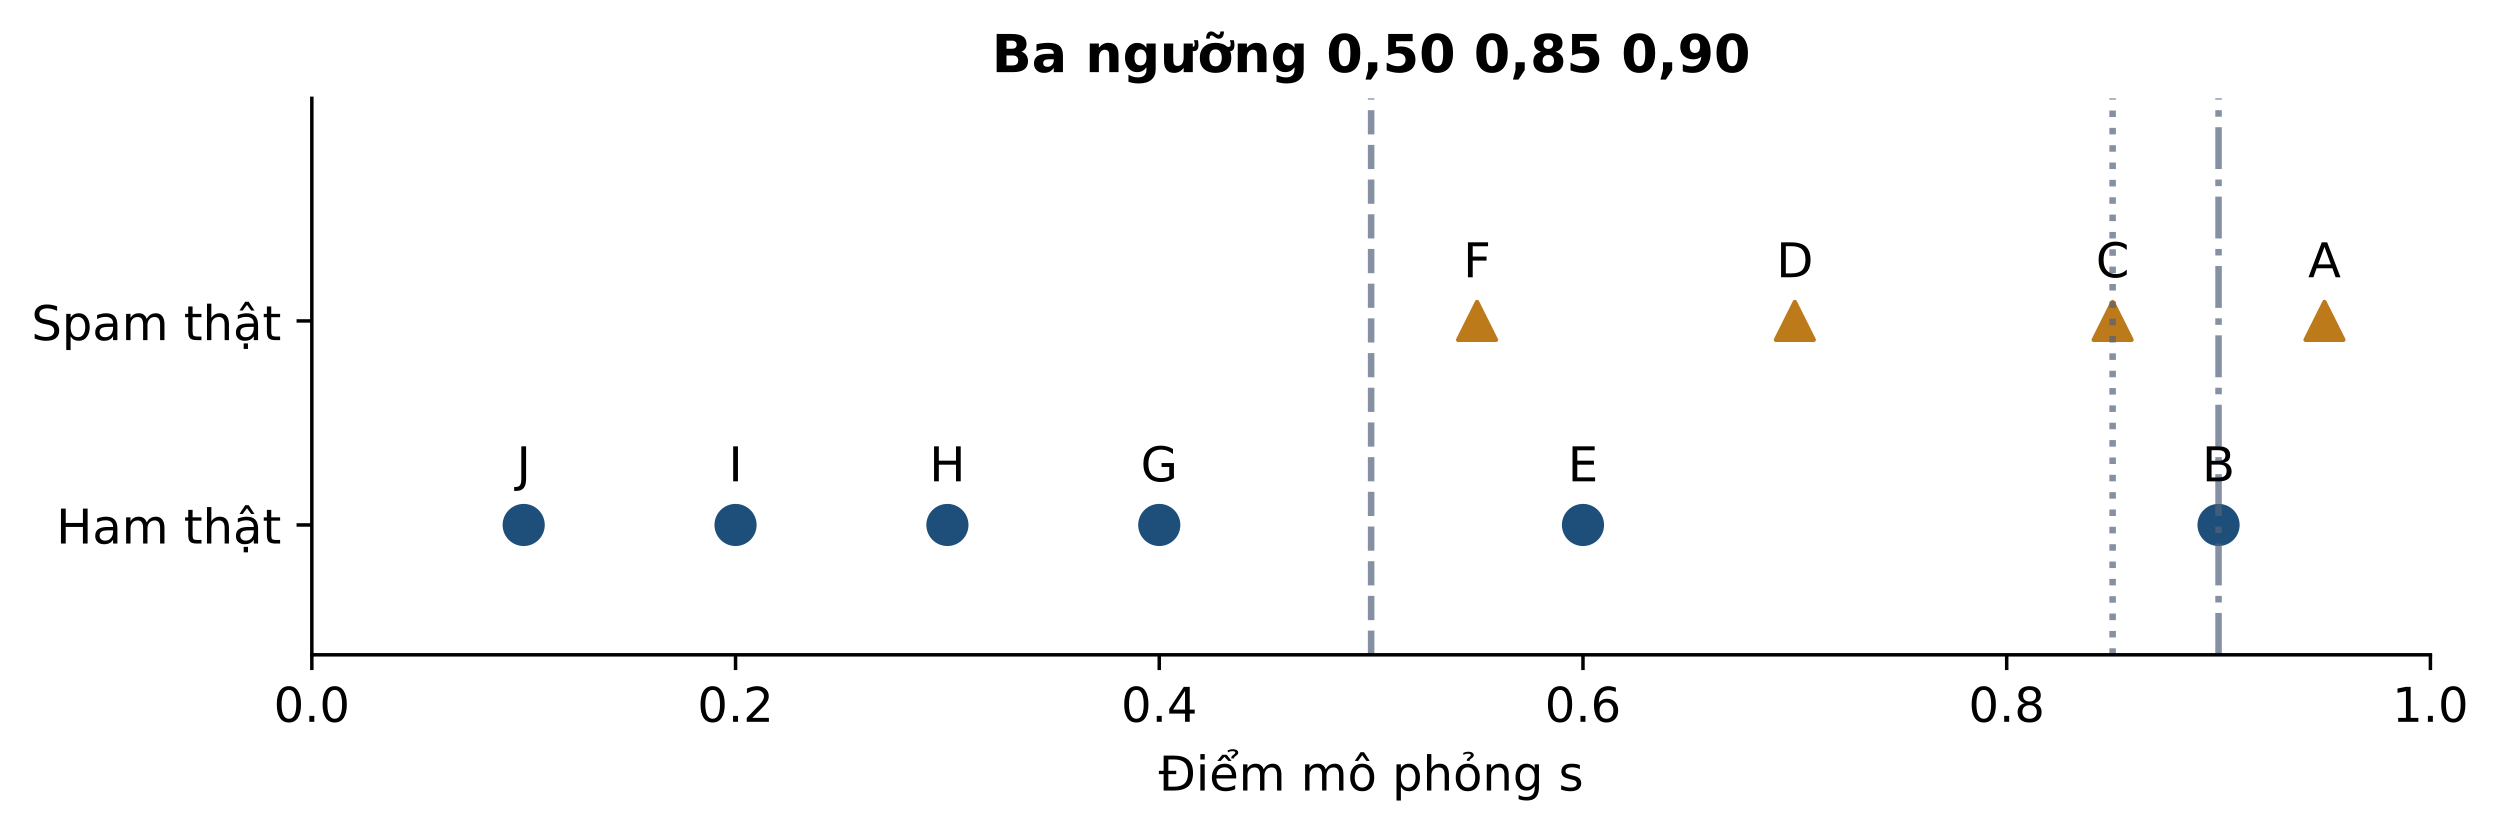
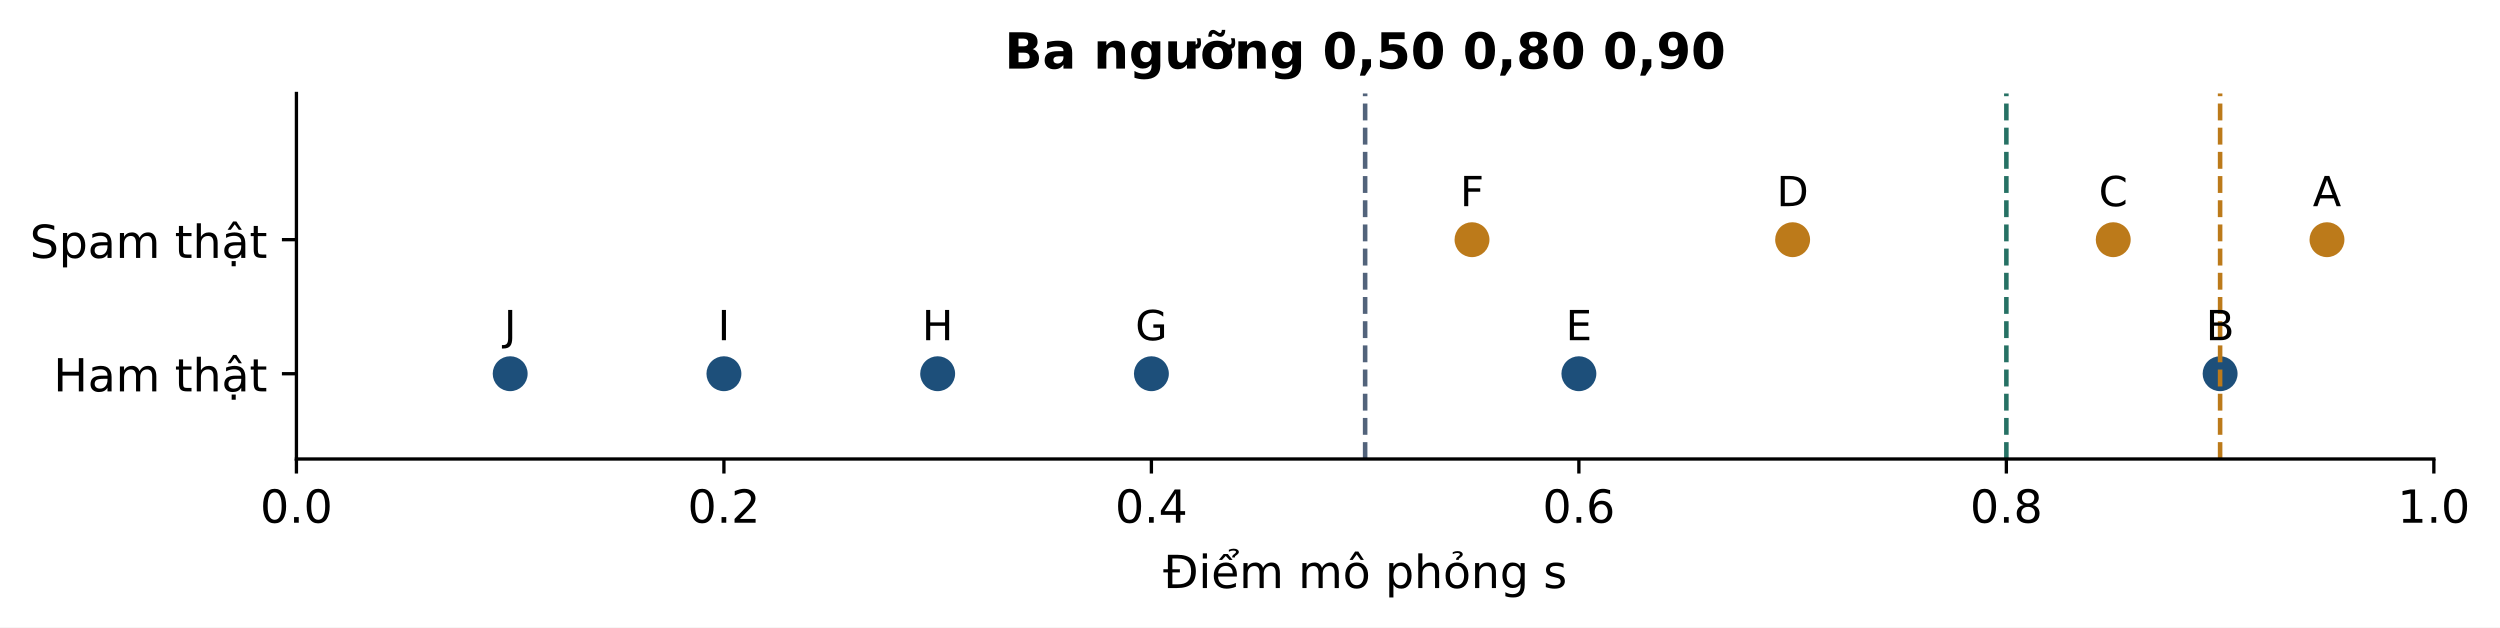
- <svg xmlns="http://www.w3.org/2000/svg" xmlns:xlink="http://www.w3.org/1999/xlink" width="572.862pt" height="190.639pt" viewBox="0 0 572.862 190.639" version="1.1">
+ <svg xmlns="http://www.w3.org/2000/svg" xmlns:xlink="http://www.w3.org/1999/xlink" width="602.627pt" height="151.236pt" viewBox="0 0 602.627 151.236" version="1.1">
  <defs>
    <style type="text/css">*{stroke-linejoin: round; stroke-linecap: butt}</style>
  </defs>
  <g id="figure_1">
    <g id="patch_1">
-       <path d="M 0 190.639  L 572.862 190.639  L 572.862 0  L 0 0  z " style="fill: #ffffff" />
+       <path d="M 0 151.236  L 602.627 151.236  L 602.627 0  L 0 0  z " style="fill: #ffffff" />
    </g>
    <g id="axes_1">
      <g id="patch_2">
-         <path d="M 71.455 150.046  L 556.915 150.046  L 556.915 22.534  L 71.455 22.534  z " style="fill: #ffffff" />
+         <path d="M 71.455 110.642  L 586.68 110.642  L 586.68 22.534  L 71.455 22.534  z " style="fill: #ffffff" />
      </g>
      <g id="PathCollection_1">
        <defs>
-           <path id="m4be66f7e83" d="M 0 -4.33  L -4.33 4.33  L 4.33 4.33  z " style="stroke: #bc7a1a" />
+           <path id="m0d142cb951" d="M 0 3.708  C 0.983 3.708 1.927 3.317 2.622 2.622  C 3.317 1.927 3.708 0.983 3.708 0  C 3.708 -0.983 3.317 -1.927 2.622 -2.622  C 1.927 -3.317 0.983 -3.708 0 -3.708  C -0.983 -3.708 -1.927 -3.317 -2.622 -2.622  C -3.317 -1.927 -3.708 -0.983 -3.708 0  C -3.708 0.983 -3.317 1.927 -2.622 2.622  C -1.927 3.317 -0.983 3.708 0 3.708  z " style="stroke: #bc7a1a" />
        </defs>
-         <g clip-path="url(#pf98995f175)">
-           <use xlink:href="#m4be66f7e83" x="532.642" y="73.539" style="fill: #bc7a1a; stroke: #bc7a1a" />
+         <g clip-path="url(#pc27c613e2d)">
+           <use xlink:href="#m0d142cb951" x="560.919" y="57.777" style="fill: #bc7a1a; stroke: #bc7a1a" />
        </g>
      </g>
      <g id="PathCollection_2">
        <defs>
-           <path id="m3a47827f55" d="M 0 4.33  C 1.148 4.33 2.25 3.874 3.062 3.062  C 3.874 2.25 4.33 1.148 4.33 0  C 4.33 -1.148 3.874 -2.25 3.062 -3.062  C 2.25 -3.874 1.148 -4.33 0 -4.33  C -1.148 -4.33 -2.25 -3.874 -3.062 -3.062  C -3.874 -2.25 -4.33 -1.148 -4.33 0  C -4.33 1.148 -3.874 2.25 -3.062 3.062  C -2.25 3.874 -1.148 4.33 0 4.33  z " style="stroke: #1d4f7a" />
+           <path id="mb904804f02" d="M 0 3.708  C 0.983 3.708 1.927 3.317 2.622 2.622  C 3.317 1.927 3.708 0.983 3.708 0  C 3.708 -0.983 3.317 -1.927 2.622 -2.622  C 1.927 -3.317 0.983 -3.708 0 -3.708  C -0.983 -3.708 -1.927 -3.317 -2.622 -2.622  C -3.317 -1.927 -3.708 -0.983 -3.708 0  C -3.708 0.983 -3.317 1.927 -2.622 2.622  C -1.927 3.317 -0.983 3.708 0 3.708  z " style="stroke: #1d4f7a" />
        </defs>
-         <g clip-path="url(#pf98995f175)">
-           <use xlink:href="#m3a47827f55" x="508.369" y="120.293" style="fill: #1d4f7a; stroke: #1d4f7a" />
+         <g clip-path="url(#pc27c613e2d)">
+           <use xlink:href="#mb904804f02" x="535.158" y="90.084" style="fill: #1d4f7a; stroke: #1d4f7a" />
        </g>
      </g>
      <g id="PathCollection_3">
-         <g clip-path="url(#pf98995f175)">
-           <use xlink:href="#m4be66f7e83" x="484.096" y="73.539" style="fill: #bc7a1a; stroke: #bc7a1a" />
+         <g clip-path="url(#pc27c613e2d)">
+           <use xlink:href="#m0d142cb951" x="509.396" y="57.777" style="fill: #bc7a1a; stroke: #bc7a1a" />
        </g>
      </g>
      <g id="PathCollection_4">
-         <g clip-path="url(#pf98995f175)">
-           <use xlink:href="#m4be66f7e83" x="411.277" y="73.539" style="fill: #bc7a1a; stroke: #bc7a1a" />
+         <g clip-path="url(#pc27c613e2d)">
+           <use xlink:href="#m0d142cb951" x="432.113" y="57.777" style="fill: #bc7a1a; stroke: #bc7a1a" />
        </g>
      </g>
      <g id="PathCollection_5">
-         <g clip-path="url(#pf98995f175)">
-           <use xlink:href="#m3a47827f55" x="362.731" y="120.293" style="fill: #1d4f7a; stroke: #1d4f7a" />
+         <g clip-path="url(#pc27c613e2d)">
+           <use xlink:href="#mb904804f02" x="380.59" y="90.084" style="fill: #1d4f7a; stroke: #1d4f7a" />
        </g>
      </g>
      <g id="PathCollection_6">
-         <g clip-path="url(#pf98995f175)">
-           <use xlink:href="#m4be66f7e83" x="338.458" y="73.539" style="fill: #bc7a1a; stroke: #bc7a1a" />
+         <g clip-path="url(#pc27c613e2d)">
+           <use xlink:href="#m0d142cb951" x="354.829" y="57.777" style="fill: #bc7a1a; stroke: #bc7a1a" />
        </g>
      </g>
      <g id="PathCollection_7">
-         <g clip-path="url(#pf98995f175)">
-           <use xlink:href="#m3a47827f55" x="265.639" y="120.293" style="fill: #1d4f7a; stroke: #1d4f7a" />
+         <g clip-path="url(#pc27c613e2d)">
+           <use xlink:href="#mb904804f02" x="277.545" y="90.084" style="fill: #1d4f7a; stroke: #1d4f7a" />
        </g>
      </g>
      <g id="PathCollection_8">
-         <g clip-path="url(#pf98995f175)">
-           <use xlink:href="#m3a47827f55" x="217.093" y="120.293" style="fill: #1d4f7a; stroke: #1d4f7a" />
+         <g clip-path="url(#pc27c613e2d)">
+           <use xlink:href="#mb904804f02" x="226.023" y="90.084" style="fill: #1d4f7a; stroke: #1d4f7a" />
        </g>
      </g>
      <g id="PathCollection_9">
-         <g clip-path="url(#pf98995f175)">
-           <use xlink:href="#m3a47827f55" x="168.547" y="120.293" style="fill: #1d4f7a; stroke: #1d4f7a" />
+         <g clip-path="url(#pc27c613e2d)">
+           <use xlink:href="#mb904804f02" x="174.5" y="90.084" style="fill: #1d4f7a; stroke: #1d4f7a" />
        </g>
      </g>
      <g id="PathCollection_10">
-         <g clip-path="url(#pf98995f175)">
-           <use xlink:href="#m3a47827f55" x="120.001" y="120.293" style="fill: #1d4f7a; stroke: #1d4f7a" />
+         <g clip-path="url(#pc27c613e2d)">
+           <use xlink:href="#mb904804f02" x="122.978" y="90.084" style="fill: #1d4f7a; stroke: #1d4f7a" />
        </g>
      </g>
      <g id="matplotlib.axis_1">
        <g id="xtick_1">
          <g id="line2d_1">
            <defs>
-               <path id="mfe1a608196" d="M 0 0  L 0 3.5  " style="stroke: #000000; stroke-width: 0.8" />
+               <path id="mc8037eb4b0" d="M 0 0  L 0 3.5  " style="stroke: #000000; stroke-width: 0.8" />
            </defs>
            <g>
-               <use xlink:href="#mfe1a608196" x="71.455" y="150.046" style="stroke: #000000; stroke-width: 0.8" />
+               <use xlink:href="#mc8037eb4b0" x="71.455" y="110.642" style="stroke: #000000; stroke-width: 0.8" />
            </g>
          </g>
          <g id="text_1">
-             <text style="font-size: 11px; font-family: 'DejaVu Sans'; text-anchor: middle" x="71.455" y="165.404" transform="rotate(-0 71.455 165.404)">0.0</text>
+             <text style="font-size: 11px; font-family: 'DejaVu Sans'; text-anchor: middle" x="71.455" y="126.001" transform="rotate(-0 71.455 126.0008)">0.0</text>
          </g>
        </g>
        <g id="xtick_2">
          <g id="line2d_2">
            <g>
-               <use xlink:href="#mfe1a608196" x="168.547" y="150.046" style="stroke: #000000; stroke-width: 0.8" />
+               <use xlink:href="#mc8037eb4b0" x="174.5" y="110.642" style="stroke: #000000; stroke-width: 0.8" />
            </g>
          </g>
          <g id="text_2">
-             <text style="font-size: 11px; font-family: 'DejaVu Sans'; text-anchor: middle" x="168.547" y="165.404" transform="rotate(-0 168.547 165.404)">0.2</text>
+             <text style="font-size: 11px; font-family: 'DejaVu Sans'; text-anchor: middle" x="174.5" y="126.001" transform="rotate(-0 174.5 126.0008)">0.2</text>
          </g>
        </g>
        <g id="xtick_3">
          <g id="line2d_3">
            <g>
-               <use xlink:href="#mfe1a608196" x="265.639" y="150.046" style="stroke: #000000; stroke-width: 0.8" />
+               <use xlink:href="#mc8037eb4b0" x="277.545" y="110.642" style="stroke: #000000; stroke-width: 0.8" />
            </g>
          </g>
          <g id="text_3">
-             <text style="font-size: 11px; font-family: 'DejaVu Sans'; text-anchor: middle" x="265.639" y="165.404" transform="rotate(-0 265.639 165.404)">0.4</text>
+             <text style="font-size: 11px; font-family: 'DejaVu Sans'; text-anchor: middle" x="277.545" y="126.001" transform="rotate(-0 277.545 126.0008)">0.4</text>
          </g>
        </g>
        <g id="xtick_4">
          <g id="line2d_4">
            <g>
-               <use xlink:href="#mfe1a608196" x="362.731" y="150.046" style="stroke: #000000; stroke-width: 0.8" />
+               <use xlink:href="#mc8037eb4b0" x="380.59" y="110.642" style="stroke: #000000; stroke-width: 0.8" />
            </g>
          </g>
          <g id="text_4">
-             <text style="font-size: 11px; font-family: 'DejaVu Sans'; text-anchor: middle" x="362.731" y="165.404" transform="rotate(-0 362.731 165.404)">0.6</text>
+             <text style="font-size: 11px; font-family: 'DejaVu Sans'; text-anchor: middle" x="380.59" y="126.001" transform="rotate(-0 380.59 126.0008)">0.6</text>
          </g>
        </g>
        <g id="xtick_5">
          <g id="line2d_5">
            <g>
-               <use xlink:href="#mfe1a608196" x="459.823" y="150.046" style="stroke: #000000; stroke-width: 0.8" />
+               <use xlink:href="#mc8037eb4b0" x="483.635" y="110.642" style="stroke: #000000; stroke-width: 0.8" />
            </g>
          </g>
          <g id="text_5">
-             <text style="font-size: 11px; font-family: 'DejaVu Sans'; text-anchor: middle" x="459.823" y="165.404" transform="rotate(-0 459.823 165.404)">0.8</text>
+             <text style="font-size: 11px; font-family: 'DejaVu Sans'; text-anchor: middle" x="483.635" y="126.001" transform="rotate(-0 483.635 126.0008)">0.8</text>
          </g>
        </g>
        <g id="xtick_6">
          <g id="line2d_6">
            <g>
-               <use xlink:href="#mfe1a608196" x="556.915" y="150.046" style="stroke: #000000; stroke-width: 0.8" />
+               <use xlink:href="#mc8037eb4b0" x="586.68" y="110.642" style="stroke: #000000; stroke-width: 0.8" />
            </g>
          </g>
          <g id="text_6">
-             <text style="font-size: 11px; font-family: 'DejaVu Sans'; text-anchor: middle" x="556.915" y="165.404" transform="rotate(-0 556.915 165.404)">1.0</text>
+             <text style="font-size: 11px; font-family: 'DejaVu Sans'; text-anchor: middle" x="586.68" y="126.001" transform="rotate(-0 586.68 126.0008)">1.0</text>
          </g>
        </g>
        <g id="text_7">
-           <text style="font-size: 11px; font-family: 'DejaVu Sans'; text-anchor: middle" x="314.185" y="181.152" transform="rotate(-0 314.185 181.1517)">Điểm mô phỏng s</text>
+           <text style="font-size: 11px; font-family: 'DejaVu Sans'; text-anchor: middle" x="329.067" y="141.748" transform="rotate(-0 329.0675 141.7484)">Điểm mô phỏng s</text>
        </g>
      </g>
      <g id="matplotlib.axis_2">
        <g id="ytick_1">
          <g id="line2d_7">
            <defs>
-               <path id="m2b80839c02" d="M 0 0  L -3.5 0  " style="stroke: #000000; stroke-width: 0.8" />
+               <path id="m3f3b2c6208" d="M 0 0  L -3.5 0  " style="stroke: #000000; stroke-width: 0.8" />
            </defs>
            <g>
-               <use xlink:href="#m2b80839c02" x="71.455" y="120.293" style="stroke: #000000; stroke-width: 0.8" />
+               <use xlink:href="#m3f3b2c6208" x="71.455" y="90.084" style="stroke: #000000; stroke-width: 0.8" />
            </g>
          </g>
          <g id="text_8">
-             <text style="font-size: 11px; font-family: 'DejaVu Sans'; text-anchor: end" x="64.455" y="124.555" transform="rotate(-0 64.455 124.5554)">Ham thật</text>
+             <text style="font-size: 11px; font-family: 'DejaVu Sans'; text-anchor: end" x="64.455" y="94.346" transform="rotate(-0 64.455 94.34629)">Ham thật</text>
          </g>
        </g>
        <g id="ytick_2">
          <g id="line2d_8">
            <g>
-               <use xlink:href="#m2b80839c02" x="71.455" y="73.539" style="stroke: #000000; stroke-width: 0.8" />
+               <use xlink:href="#m3f3b2c6208" x="71.455" y="57.777" style="stroke: #000000; stroke-width: 0.8" />
            </g>
          </g>
          <g id="text_9">
-             <text style="font-size: 11px; font-family: 'DejaVu Sans'; text-anchor: end" x="64.455" y="77.938" transform="rotate(-0 64.455 77.93769)">Spam thật</text>
+             <text style="font-size: 11px; font-family: 'DejaVu Sans'; text-anchor: end" x="64.455" y="62.176" transform="rotate(-0 64.455 62.17639)">Spam thật</text>
          </g>
        </g>
      </g>
      <g id="line2d_9">
-         <path d="M 314.185 150.046  L 314.185 22.534  " clip-path="url(#pf98995f175)" style="fill: none; stroke-dasharray: 5.55,2.4; stroke-dashoffset: 0; stroke: #52637b; stroke-opacity: 0.7; stroke-width: 1.5" />
+         <path d="M 329.067 110.642  L 329.067 22.534  " clip-path="url(#pc27c613e2d)" style="fill: none; stroke-dasharray: 4.07,1.76; stroke-dashoffset: 0; stroke: #52637b; stroke-width: 1.1" />
      </g>
      <g id="line2d_10">
-         <path d="M 484.096 150.046  L 484.096 22.534  " clip-path="url(#pf98995f175)" style="fill: none; stroke-dasharray: 1.5,2.475; stroke-dashoffset: 0; stroke: #52637b; stroke-opacity: 0.7; stroke-width: 1.5" />
+         <path d="M 483.635 110.642  L 483.635 22.534  " clip-path="url(#pc27c613e2d)" style="fill: none; stroke-dasharray: 4.07,1.76; stroke-dashoffset: 0; stroke: #267164; stroke-width: 1.1" />
      </g>
      <g id="line2d_11">
-         <path d="M 508.369 150.046  L 508.369 22.534  " clip-path="url(#pf98995f175)" style="fill: none; stroke-dasharray: 9.6,2.4,1.5,2.4; stroke-dashoffset: 0; stroke: #52637b; stroke-opacity: 0.7; stroke-width: 1.5" />
+         <path d="M 535.158 110.642  L 535.158 22.534  " clip-path="url(#pc27c613e2d)" style="fill: none; stroke-dasharray: 4.07,1.76; stroke-dashoffset: 0; stroke: #bc7a1a; stroke-width: 1.1" />
      </g>
      <g id="patch_3">
-         <path d="M 71.455 150.046  L 71.455 22.534  " style="fill: none; stroke: #000000; stroke-width: 0.8; stroke-linejoin: miter; stroke-linecap: square" />
+         <path d="M 71.455 110.642  L 71.455 22.534  " style="fill: none; stroke: #000000; stroke-width: 0.8; stroke-linejoin: miter; stroke-linecap: square" />
      </g>
      <g id="patch_4">
-         <path d="M 71.455 150.046  L 556.915 150.046  " style="fill: none; stroke: #000000; stroke-width: 0.8; stroke-linejoin: miter; stroke-linecap: square" />
+         <path d="M 71.455 110.642  L 586.68 110.642  " style="fill: none; stroke: #000000; stroke-width: 0.8; stroke-linejoin: miter; stroke-linecap: square" />
      </g>
      <g id="text_10">
-         <text style="font-size: 11px; font-family: 'DejaVu Sans'; text-anchor: middle" x="532.642" y="63.539" transform="rotate(-0 532.642 63.53855)">A</text>
+         <text style="font-size: 10px; font-family: 'DejaVu Sans'; text-anchor: middle" x="560.919" y="49.701" transform="rotate(-0 560.9188 49.70061)">A</text>
      </g>
      <g id="text_11">
-         <text style="font-size: 11px; font-family: 'DejaVu Sans'; text-anchor: middle" x="508.369" y="110.293" transform="rotate(-0 508.369 110.293)">B</text>
+         <text style="font-size: 10px; font-family: 'DejaVu Sans'; text-anchor: middle" x="535.158" y="82.007" transform="rotate(-0 535.1575 82.00716)">B</text>
      </g>
      <g id="text_12">
-         <text style="font-size: 11px; font-family: 'DejaVu Sans'; text-anchor: middle" x="484.096" y="63.539" transform="rotate(-0 484.096 63.53855)">C</text>
+         <text style="font-size: 10px; font-family: 'DejaVu Sans'; text-anchor: middle" x="509.396" y="49.701" transform="rotate(-0 509.3963 49.70061)">C</text>
      </g>
      <g id="text_13">
-         <text style="font-size: 11px; font-family: 'DejaVu Sans'; text-anchor: middle" x="411.277" y="63.539" transform="rotate(-0 411.277 63.53855)">D</text>
+         <text style="font-size: 10px; font-family: 'DejaVu Sans'; text-anchor: middle" x="432.113" y="49.701" transform="rotate(-0 432.1125 49.70061)">D</text>
      </g>
      <g id="text_14">
-         <text style="font-size: 11px; font-family: 'DejaVu Sans'; text-anchor: middle" x="362.731" y="110.293" transform="rotate(-0 362.731 110.293)">E</text>
+         <text style="font-size: 10px; font-family: 'DejaVu Sans'; text-anchor: middle" x="380.59" y="82.007" transform="rotate(-0 380.59 82.00716)">E</text>
      </g>
      <g id="text_15">
-         <text style="font-size: 11px; font-family: 'DejaVu Sans'; text-anchor: middle" x="338.458" y="63.539" transform="rotate(-0 338.458 63.53855)">F</text>
+         <text style="font-size: 10px; font-family: 'DejaVu Sans'; text-anchor: middle" x="354.829" y="49.701" transform="rotate(-0 354.8288 49.70061)">F</text>
      </g>
      <g id="text_16">
-         <text style="font-size: 11px; font-family: 'DejaVu Sans'; text-anchor: middle" x="265.639" y="110.293" transform="rotate(-0 265.639 110.293)">G</text>
+         <text style="font-size: 10px; font-family: 'DejaVu Sans'; text-anchor: middle" x="277.545" y="82.007" transform="rotate(-0 277.545 82.00716)">G</text>
      </g>
      <g id="text_17">
-         <text style="font-size: 11px; font-family: 'DejaVu Sans'; text-anchor: middle" x="217.093" y="110.293" transform="rotate(-0 217.093 110.293)">H</text>
+         <text style="font-size: 10px; font-family: 'DejaVu Sans'; text-anchor: middle" x="226.023" y="82.007" transform="rotate(-0 226.0225 82.00716)">H</text>
      </g>
      <g id="text_18">
-         <text style="font-size: 11px; font-family: 'DejaVu Sans'; text-anchor: middle" x="168.547" y="110.293" transform="rotate(-0 168.547 110.293)">I</text>
+         <text style="font-size: 10px; font-family: 'DejaVu Sans'; text-anchor: middle" x="174.5" y="82.007" transform="rotate(-0 174.5 82.00716)">I</text>
      </g>
      <g id="text_19">
-         <text style="font-size: 11px; font-family: 'DejaVu Sans'; text-anchor: middle" x="120.001" y="110.293" transform="rotate(-0 120.001 110.293)">J</text>
+         <text style="font-size: 10px; font-family: 'DejaVu Sans'; text-anchor: middle" x="122.978" y="82.007" transform="rotate(-0 122.9775 82.00716)">J</text>
      </g>
      <g id="text_20">
-         <text style="font-weight: 700; font-size: 12px; font-family: 'DejaVu Sans'; text-anchor: middle" x="314.185" y="16.534" transform="rotate(-0 314.185 16.53375)">Ba ngưỡng 0,50     0,85     0,90</text>
+         <text style="font-weight: 700; font-size: 12px; font-family: 'DejaVu Sans'; text-anchor: middle" x="329.067" y="16.534" transform="rotate(-0 329.0675 16.53375)">Ba ngưỡng 0,50     0,80     0,90</text>
      </g>
    </g>
  </g>
  <defs>
-     <clipPath id="pf98995f175">
-       <rect x="71.455" y="22.534" width="485.46" height="127.512" />
+     <clipPath id="pc27c613e2d">
+       <rect x="71.455" y="22.534" width="515.225" height="88.109" />
    </clipPath>
  </defs>
</svg>
